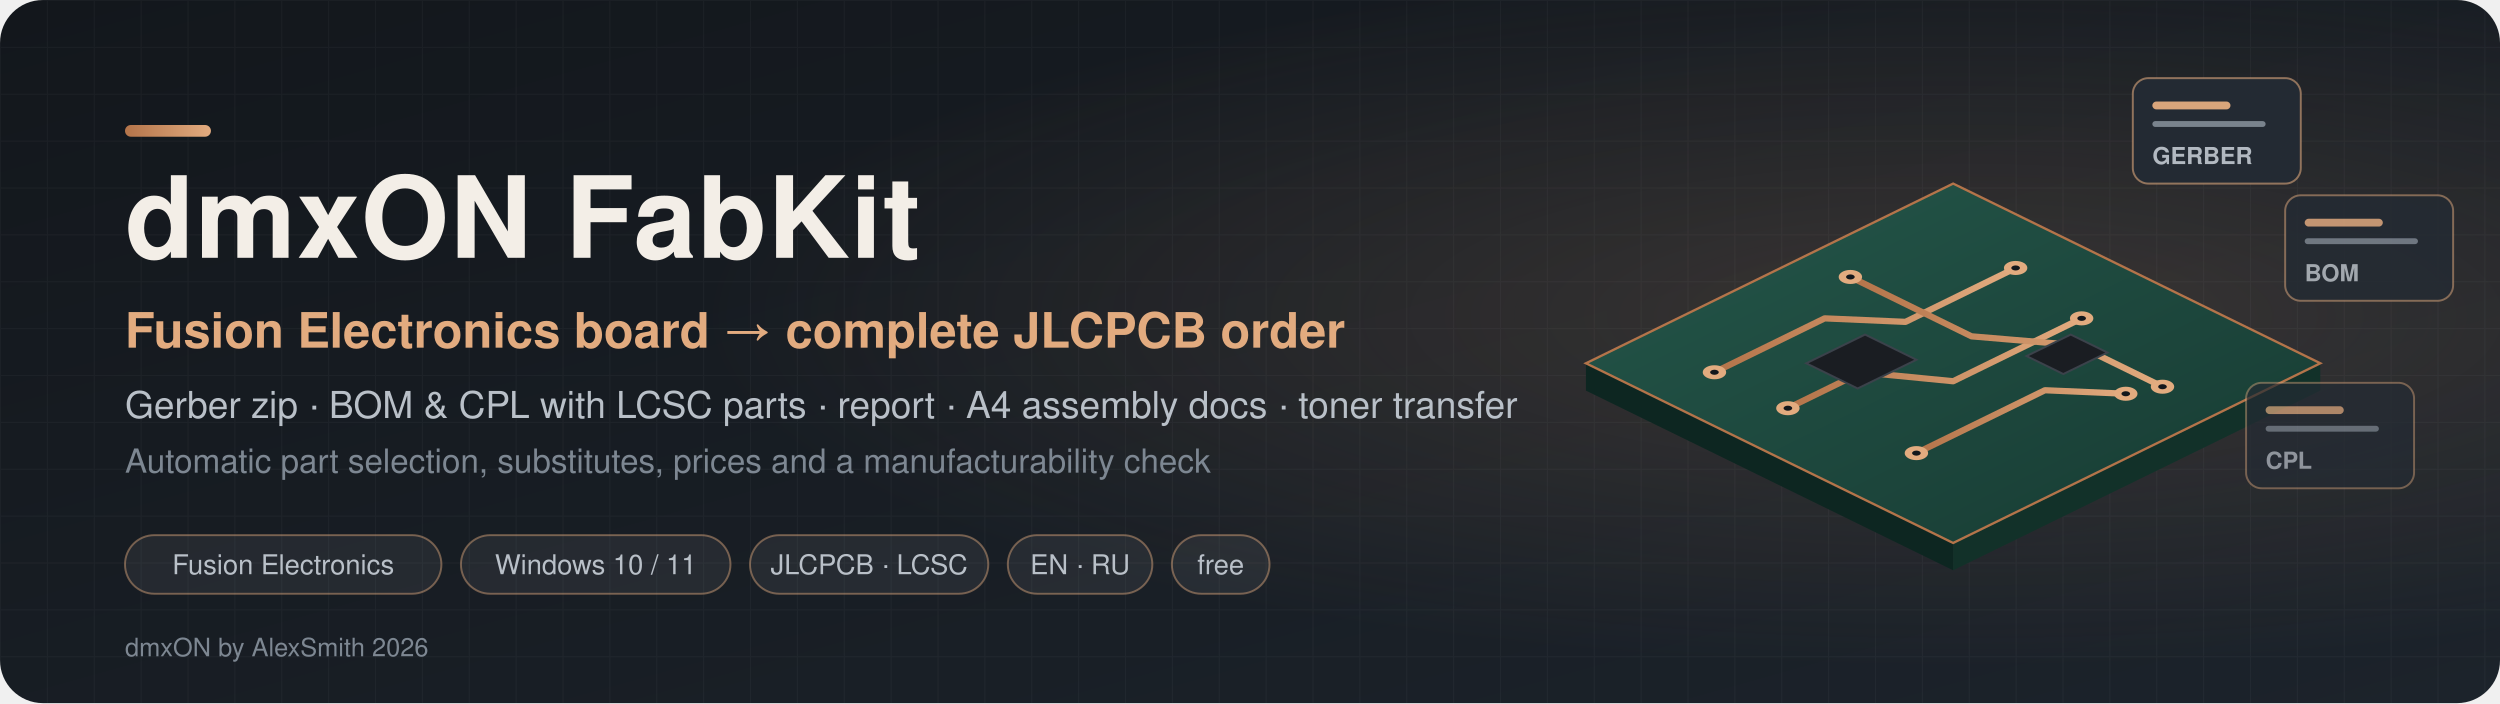
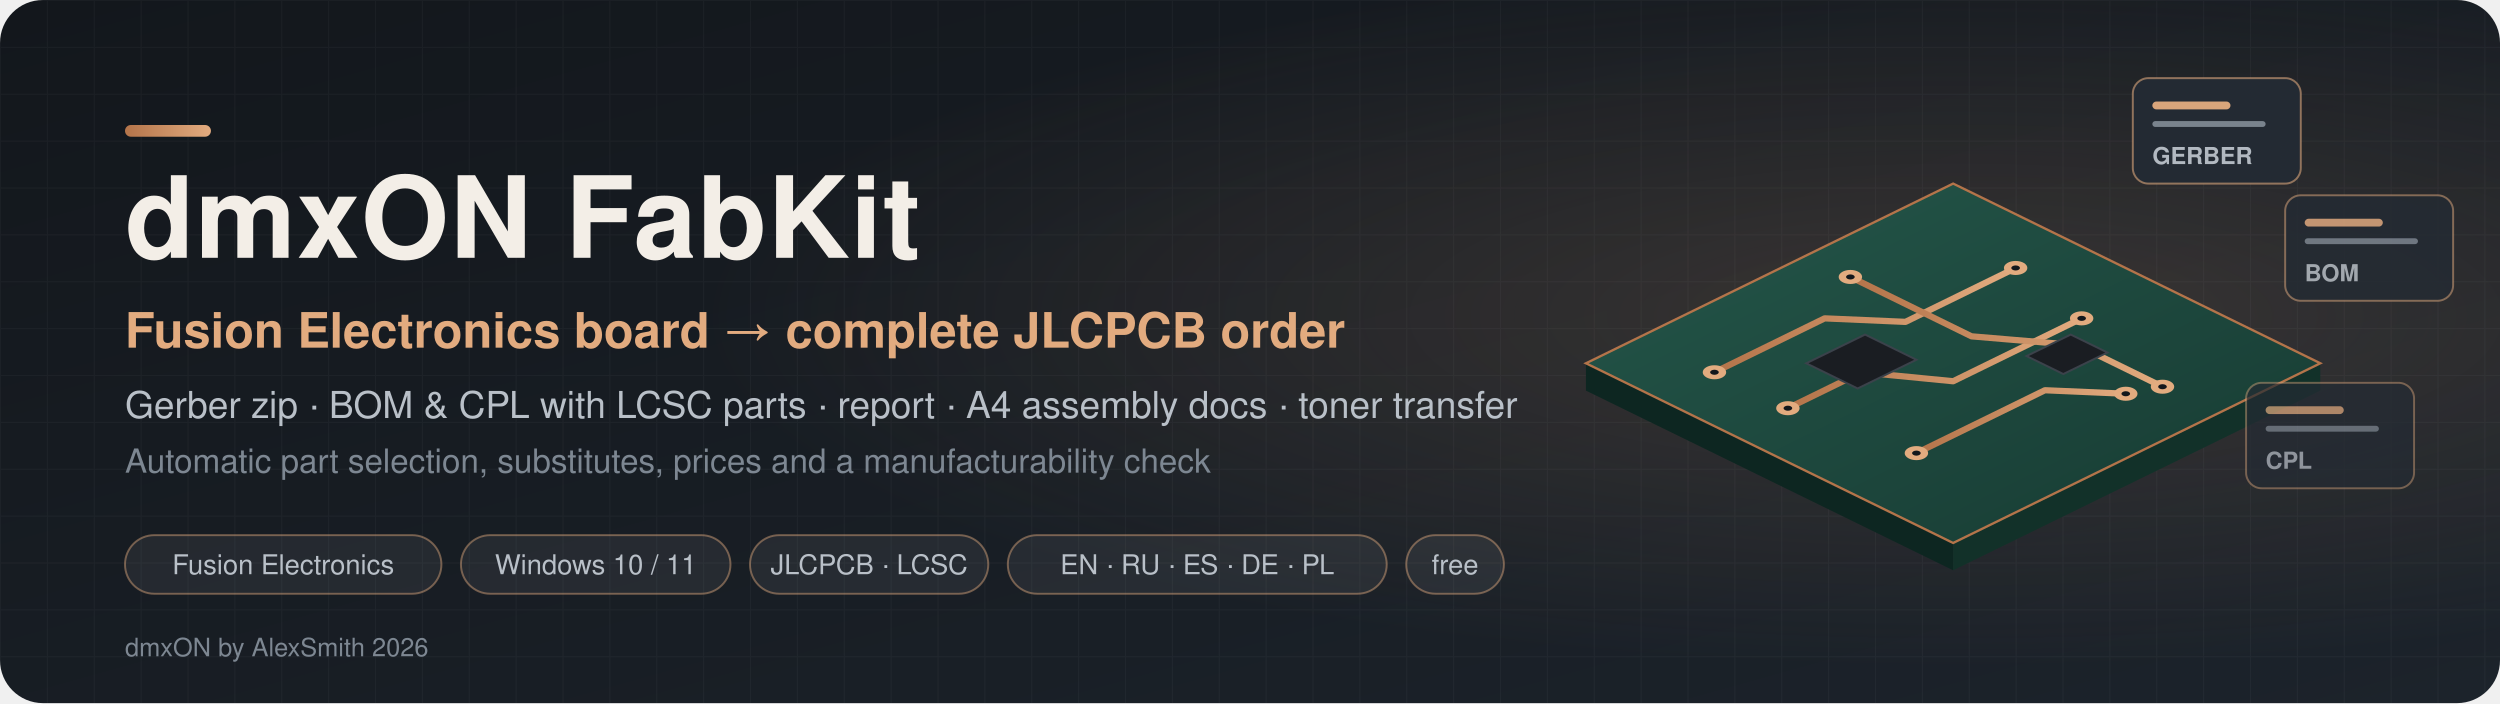
<svg xmlns="http://www.w3.org/2000/svg" width="1280" height="360" viewBox="0 0 1280 360" font-family="Segoe UI, Helvetica Neue, Helvetica, Arial, sans-serif">
  <defs>
    <linearGradient id="bg" x1="0" y1="0" x2="1" y2="1">
      <stop offset="0" stop-color="#13171c" />
      <stop offset="1" stop-color="#1c232b" />
    </linearGradient>
    <linearGradient id="cu" x1="0" y1="0" x2="1" y2="0">
      <stop offset="0" stop-color="#b4744a" />
      <stop offset="1" stop-color="#e2ab7f" />
    </linearGradient>
    <linearGradient id="mask" x1="0" y1="0" x2="1" y2="1">
      <stop offset="0" stop-color="#24574a" />
      <stop offset="1" stop-color="#173a32" />
    </linearGradient>
    <pattern id="grid" width="24" height="24" patternUnits="userSpaceOnUse">
      <path d="M24 0H0V24" fill="none" stroke="#ffffff" stroke-opacity="0.035" />
    </pattern>
    <radialGradient id="glow" cx="0.78" cy="0.45" r="0.5">
      <stop offset="0" stop-color="#e2ab7f" stop-opacity="0.16" />
      <stop offset="1" stop-color="#e2ab7f" stop-opacity="0" />
    </radialGradient>
  </defs>
  <rect width="1280" height="360" rx="22" fill="url(#bg)" />
  <rect width="1280" height="360" rx="22" fill="url(#grid)" />
  <rect width="1280" height="360" rx="22" fill="url(#glow)" />
  <rect x="64" y="64" width="44" height="6" rx="3" fill="url(#cu)" />
  <text x="64" y="132" font-size="58" font-weight="700" fill="#f3eee7" letter-spacing="0.5">dmxON FabKit</text>
  <text x="64" y="178" font-size="25" font-weight="600" fill="#e2ab7f">Fusion Electronics board → complete JLCPCB order</text>
  <text x="64" y="214" font-size="19" fill="#b9c0c8">Gerber zip · BOM &amp; CPL with LCSC parts · report · A4 assembly docs · toner transfer</text>
  <text x="64" y="242" font-size="17" fill="#7d8792">Automatic part selection, substitutes, prices and a manufacturability check</text>
  <rect x="64" y="274" width="162" height="30" rx="15" fill="#ffffff" fill-opacity="0.06" stroke="#e2ab7f" stroke-opacity="0.45" />
  <text x="145" y="294" text-anchor="middle" font-size="14" fill="#b9c0c8">Fusion Electronics</text>
  <rect x="236.0" y="274" width="138" height="30" rx="15" fill="#ffffff" fill-opacity="0.06" stroke="#e2ab7f" stroke-opacity="0.45" />
  <text x="305" y="294" text-anchor="middle" font-size="14" fill="#b9c0c8">Windows 10 / 11</text>
  <rect x="384.0" y="274" width="122" height="30" rx="15" fill="#ffffff" fill-opacity="0.06" stroke="#e2ab7f" stroke-opacity="0.45" />
  <text x="445" y="294" text-anchor="middle" font-size="14" fill="#b9c0c8">JLCPCB · LCSC</text>
-   <rect x="516.0" y="274" width="74" height="30" rx="15" fill="#ffffff" fill-opacity="0.06" stroke="#e2ab7f" stroke-opacity="0.45" />
-   <text x="553" y="294" text-anchor="middle" font-size="14" fill="#b9c0c8">EN · RU</text>
-   <rect x="600.0" y="274" width="50" height="30" rx="15" fill="#ffffff" fill-opacity="0.06" stroke="#e2ab7f" stroke-opacity="0.45" />
-   <text x="625" y="294" text-anchor="middle" font-size="14" fill="#b9c0c8">free</text>
+   <rect x="516.0" y="274" width="194" height="30" rx="15" fill="#ffffff" fill-opacity="0.06" stroke="#e2ab7f" stroke-opacity="0.45" />
+   <text x="613" y="294" text-anchor="middle" font-size="14" fill="#b9c0c8">EN · RU · ES · DE · PL</text>
+   <rect x="720.0" y="274" width="50" height="30" rx="15" fill="#ffffff" fill-opacity="0.06" stroke="#e2ab7f" stroke-opacity="0.45" />
+   <text x="745" y="294" text-anchor="middle" font-size="14" fill="#b9c0c8">free</text>
  <text x="64" y="336" font-size="13" fill="#7d8792">dmxON by AlexSmith 2026</text>
  <g opacity="1.00">
    <polygon points="812,186 1000,278 1000,292 812,200" fill="#0d2621" />
    <polygon points="1000,278 1188,186 1188,200 1000,292" fill="#123129" />
    <polygon points="812,186 1000,94 1188,186 1000,278" fill="url(#mask)" stroke="#b4744a" stroke-width="1.2" />
  </g>
  <polyline points="877.8,190.6 934.2,163.0 975.6,164.8 1032.0,137.2" fill="none" stroke="url(#cu)" stroke-width="3.2" stroke-linecap="round" stroke-linejoin="round" />
  <ellipse cx="877.8" cy="190.6" rx="6" ry="3.6" fill="#e2ab7f" />
  <ellipse cx="877.8" cy="190.6" rx="2.2" ry="1.3" fill="#13171c" />
  <ellipse cx="1032.0" cy="137.2" rx="6" ry="3.6" fill="#e2ab7f" />
  <ellipse cx="1032.0" cy="137.2" rx="2.2" ry="1.3" fill="#13171c" />
  <polyline points="915.4,209.0 953.0,190.6 1000.0,195.2 1065.8,163.0" fill="none" stroke="url(#cu)" stroke-width="3.2" stroke-linecap="round" stroke-linejoin="round" />
  <ellipse cx="915.4" cy="209.0" rx="6" ry="3.6" fill="#e2ab7f" />
  <ellipse cx="915.4" cy="209.0" rx="2.2" ry="1.3" fill="#13171c" />
  <ellipse cx="1065.8" cy="163.0" rx="6" ry="3.6" fill="#e2ab7f" />
  <ellipse cx="1065.8" cy="163.0" rx="2.2" ry="1.3" fill="#13171c" />
  <polyline points="981.2,232.0 1047.0,199.8 1088.4,201.6" fill="none" stroke="url(#cu)" stroke-width="3.2" stroke-linecap="round" stroke-linejoin="round" />
  <ellipse cx="981.2" cy="232.0" rx="6" ry="3.6" fill="#e2ab7f" />
  <ellipse cx="981.2" cy="232.0" rx="2.2" ry="1.3" fill="#13171c" />
  <ellipse cx="1088.4" cy="201.6" rx="6" ry="3.6" fill="#e2ab7f" />
  <ellipse cx="1088.4" cy="201.6" rx="2.2" ry="1.3" fill="#13171c" />
  <polyline points="947.4,141.8 1009.4,172.2 1063.9,176.8 1107.2,198.0" fill="none" stroke="url(#cu)" stroke-width="3.2" stroke-linecap="round" stroke-linejoin="round" />
  <ellipse cx="947.4" cy="141.8" rx="6" ry="3.6" fill="#e2ab7f" />
  <ellipse cx="947.4" cy="141.8" rx="2.2" ry="1.3" fill="#13171c" />
  <ellipse cx="1107.2" cy="198.0" rx="6" ry="3.6" fill="#e2ab7f" />
  <ellipse cx="1107.2" cy="198.0" rx="2.2" ry="1.3" fill="#13171c" />
  <polygon points="924.8,186.0 954.9,171.3 981.2,184.2 951.1,198.9" fill="#1a1d22" stroke="#3b424b" />
  <polygon points="1037.6,182.3 1060.2,171.3 1079.0,180.5 1056.4,191.5" fill="#1a1d22" stroke="#3b424b" />
  <g opacity="0.95">
    <rect x="1092" y="40" width="86" height="54" rx="8" fill="#232a33" stroke="#e2ab7f" stroke-opacity="0.6" />
    <rect x="1102" y="52" width="40" height="4" rx="2" fill="#e2ab7f" />
    <rect x="1102" y="62" width="58" height="3" rx="1.5" fill="#7d8792" />
    <text x="1102" y="84" font-size="12" font-weight="700" fill="#b9c0c8">GERBER</text>
  </g>
  <g opacity="0.83">
    <rect x="1170" y="100" width="86" height="54" rx="8" fill="#232a33" stroke="#e2ab7f" stroke-opacity="0.6" />
    <rect x="1180" y="112" width="40" height="4" rx="2" fill="#e2ab7f" />
    <rect x="1180" y="122" width="58" height="3" rx="1.5" fill="#7d8792" />
    <text x="1180" y="144" font-size="12" font-weight="700" fill="#b9c0c8">BOM</text>
  </g>
  <g opacity="0.71">
    <rect x="1150" y="196" width="86" height="54" rx="8" fill="#232a33" stroke="#e2ab7f" stroke-opacity="0.6" />
    <rect x="1160" y="208" width="40" height="4" rx="2" fill="#e2ab7f" />
    <rect x="1160" y="218" width="58" height="3" rx="1.5" fill="#7d8792" />
    <text x="1160" y="240" font-size="12" font-weight="700" fill="#b9c0c8">CPL</text>
  </g>
</svg>
